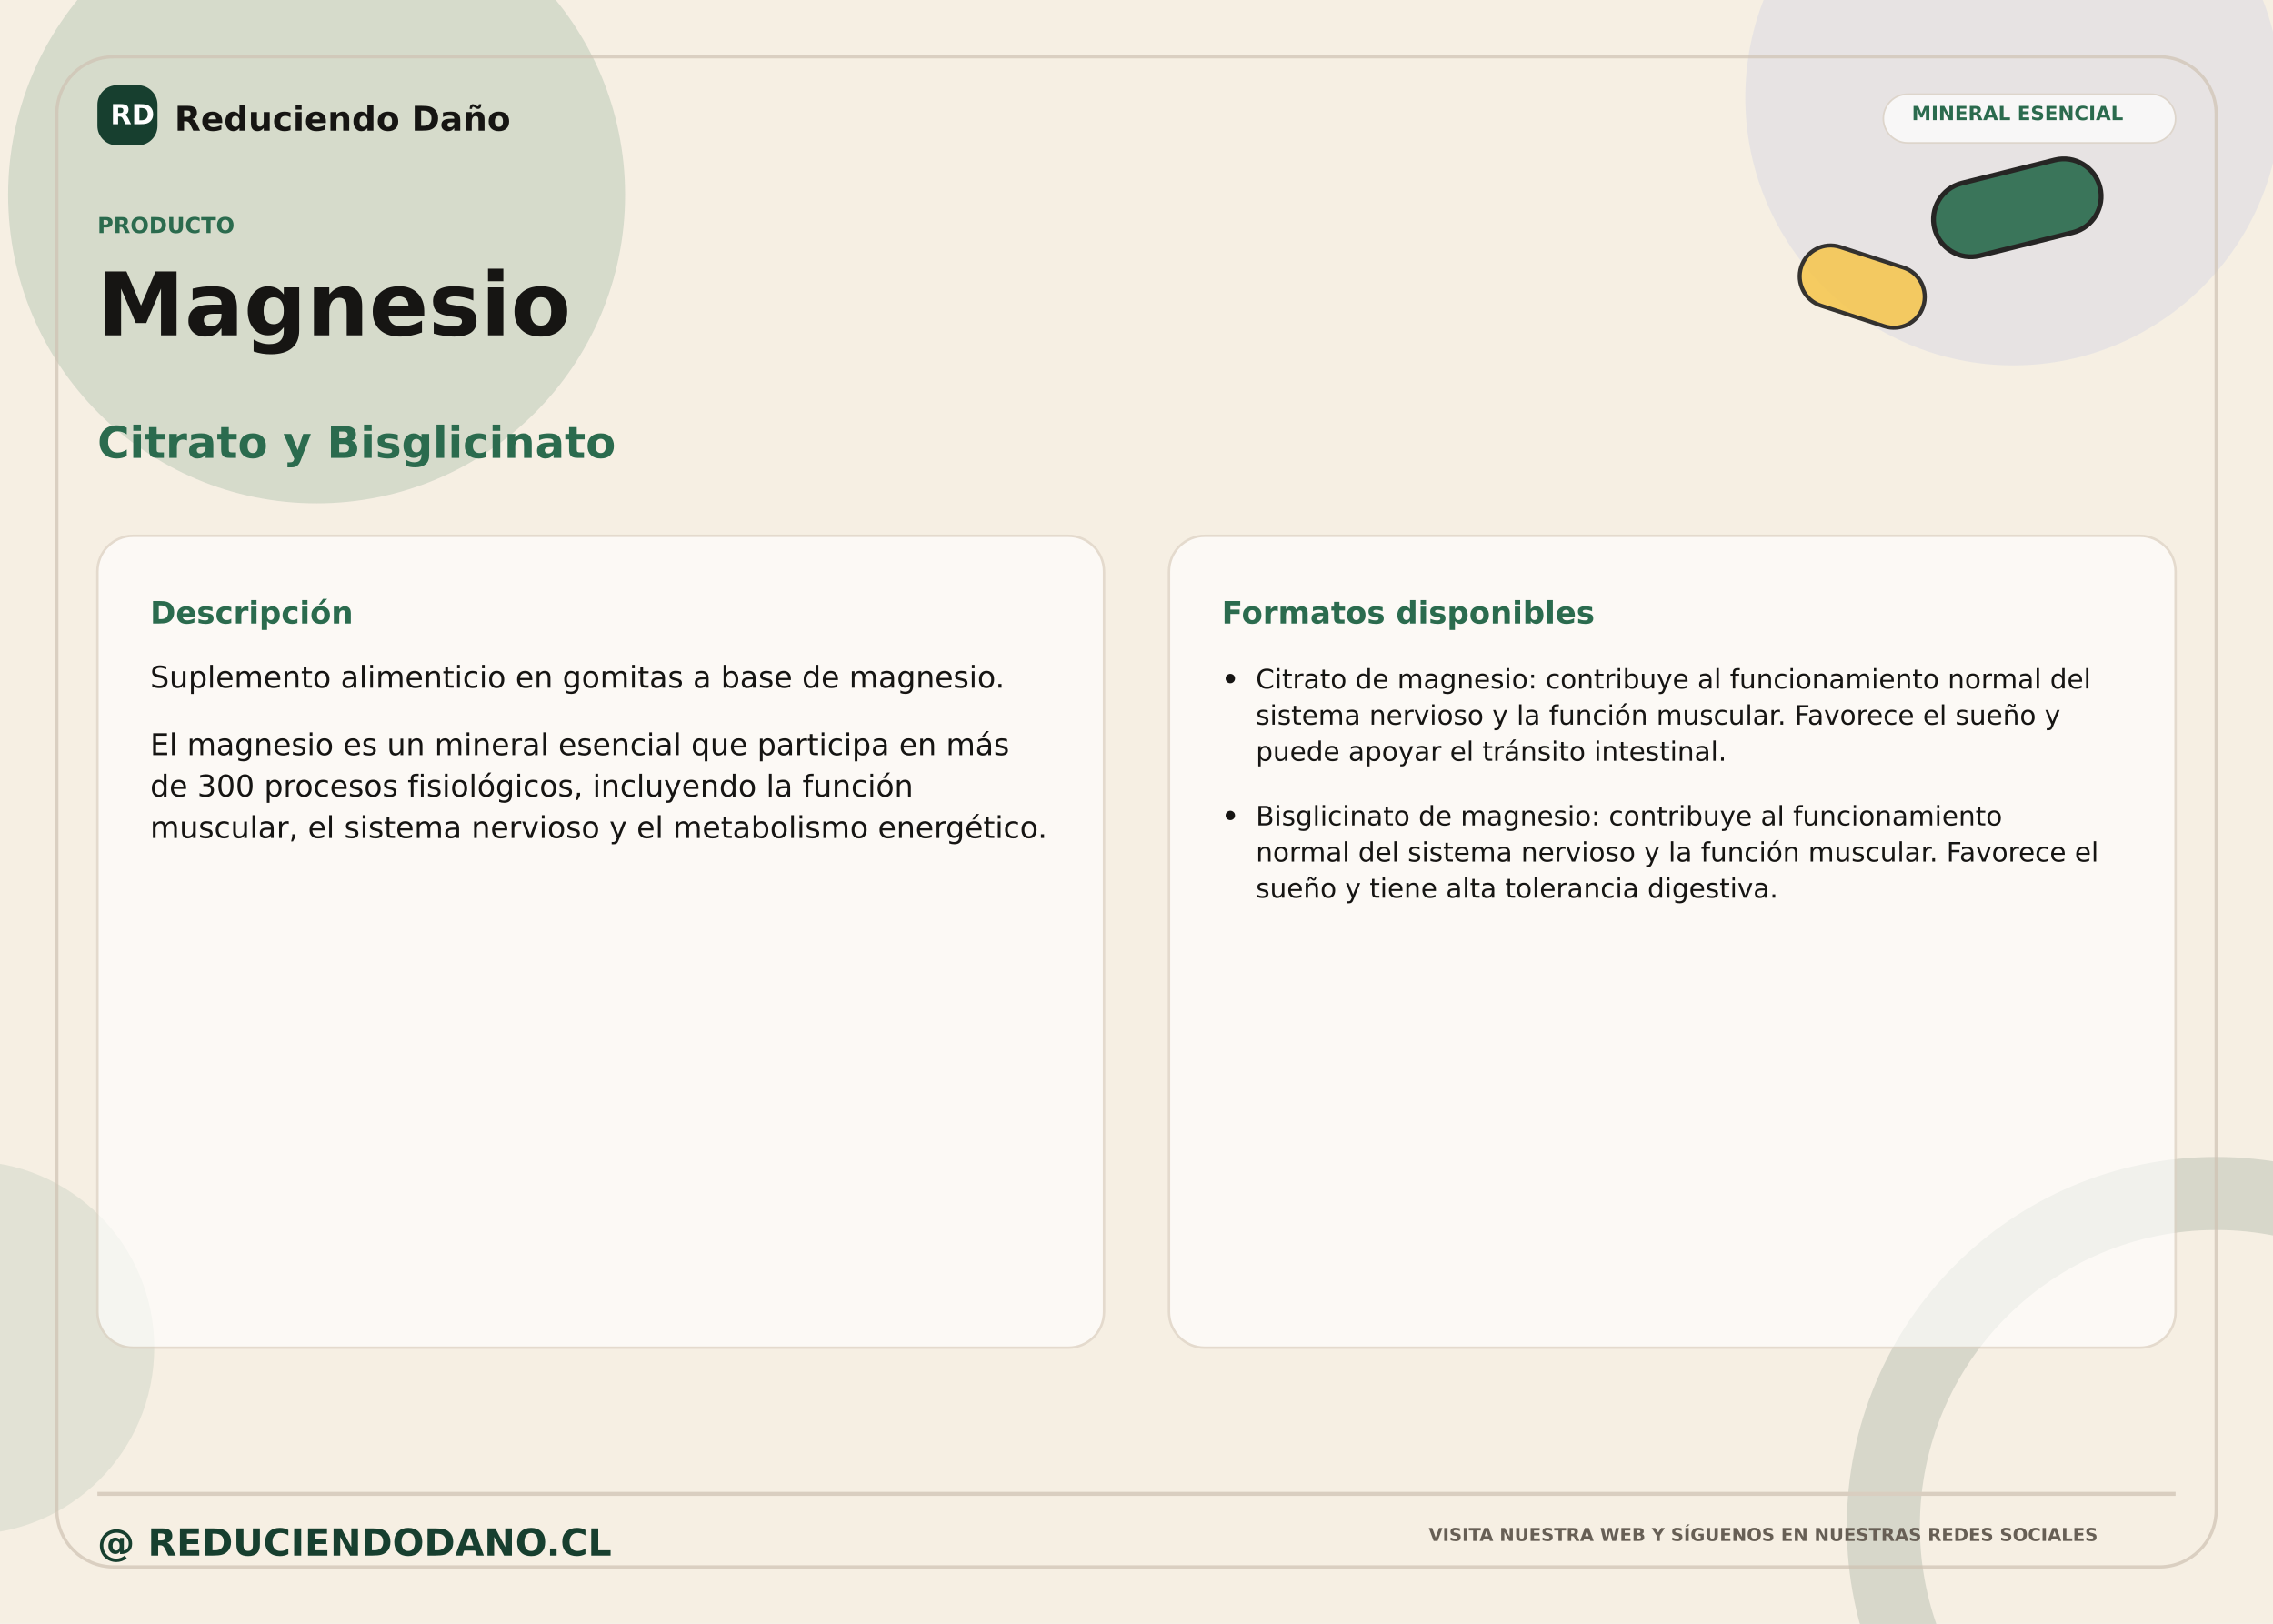
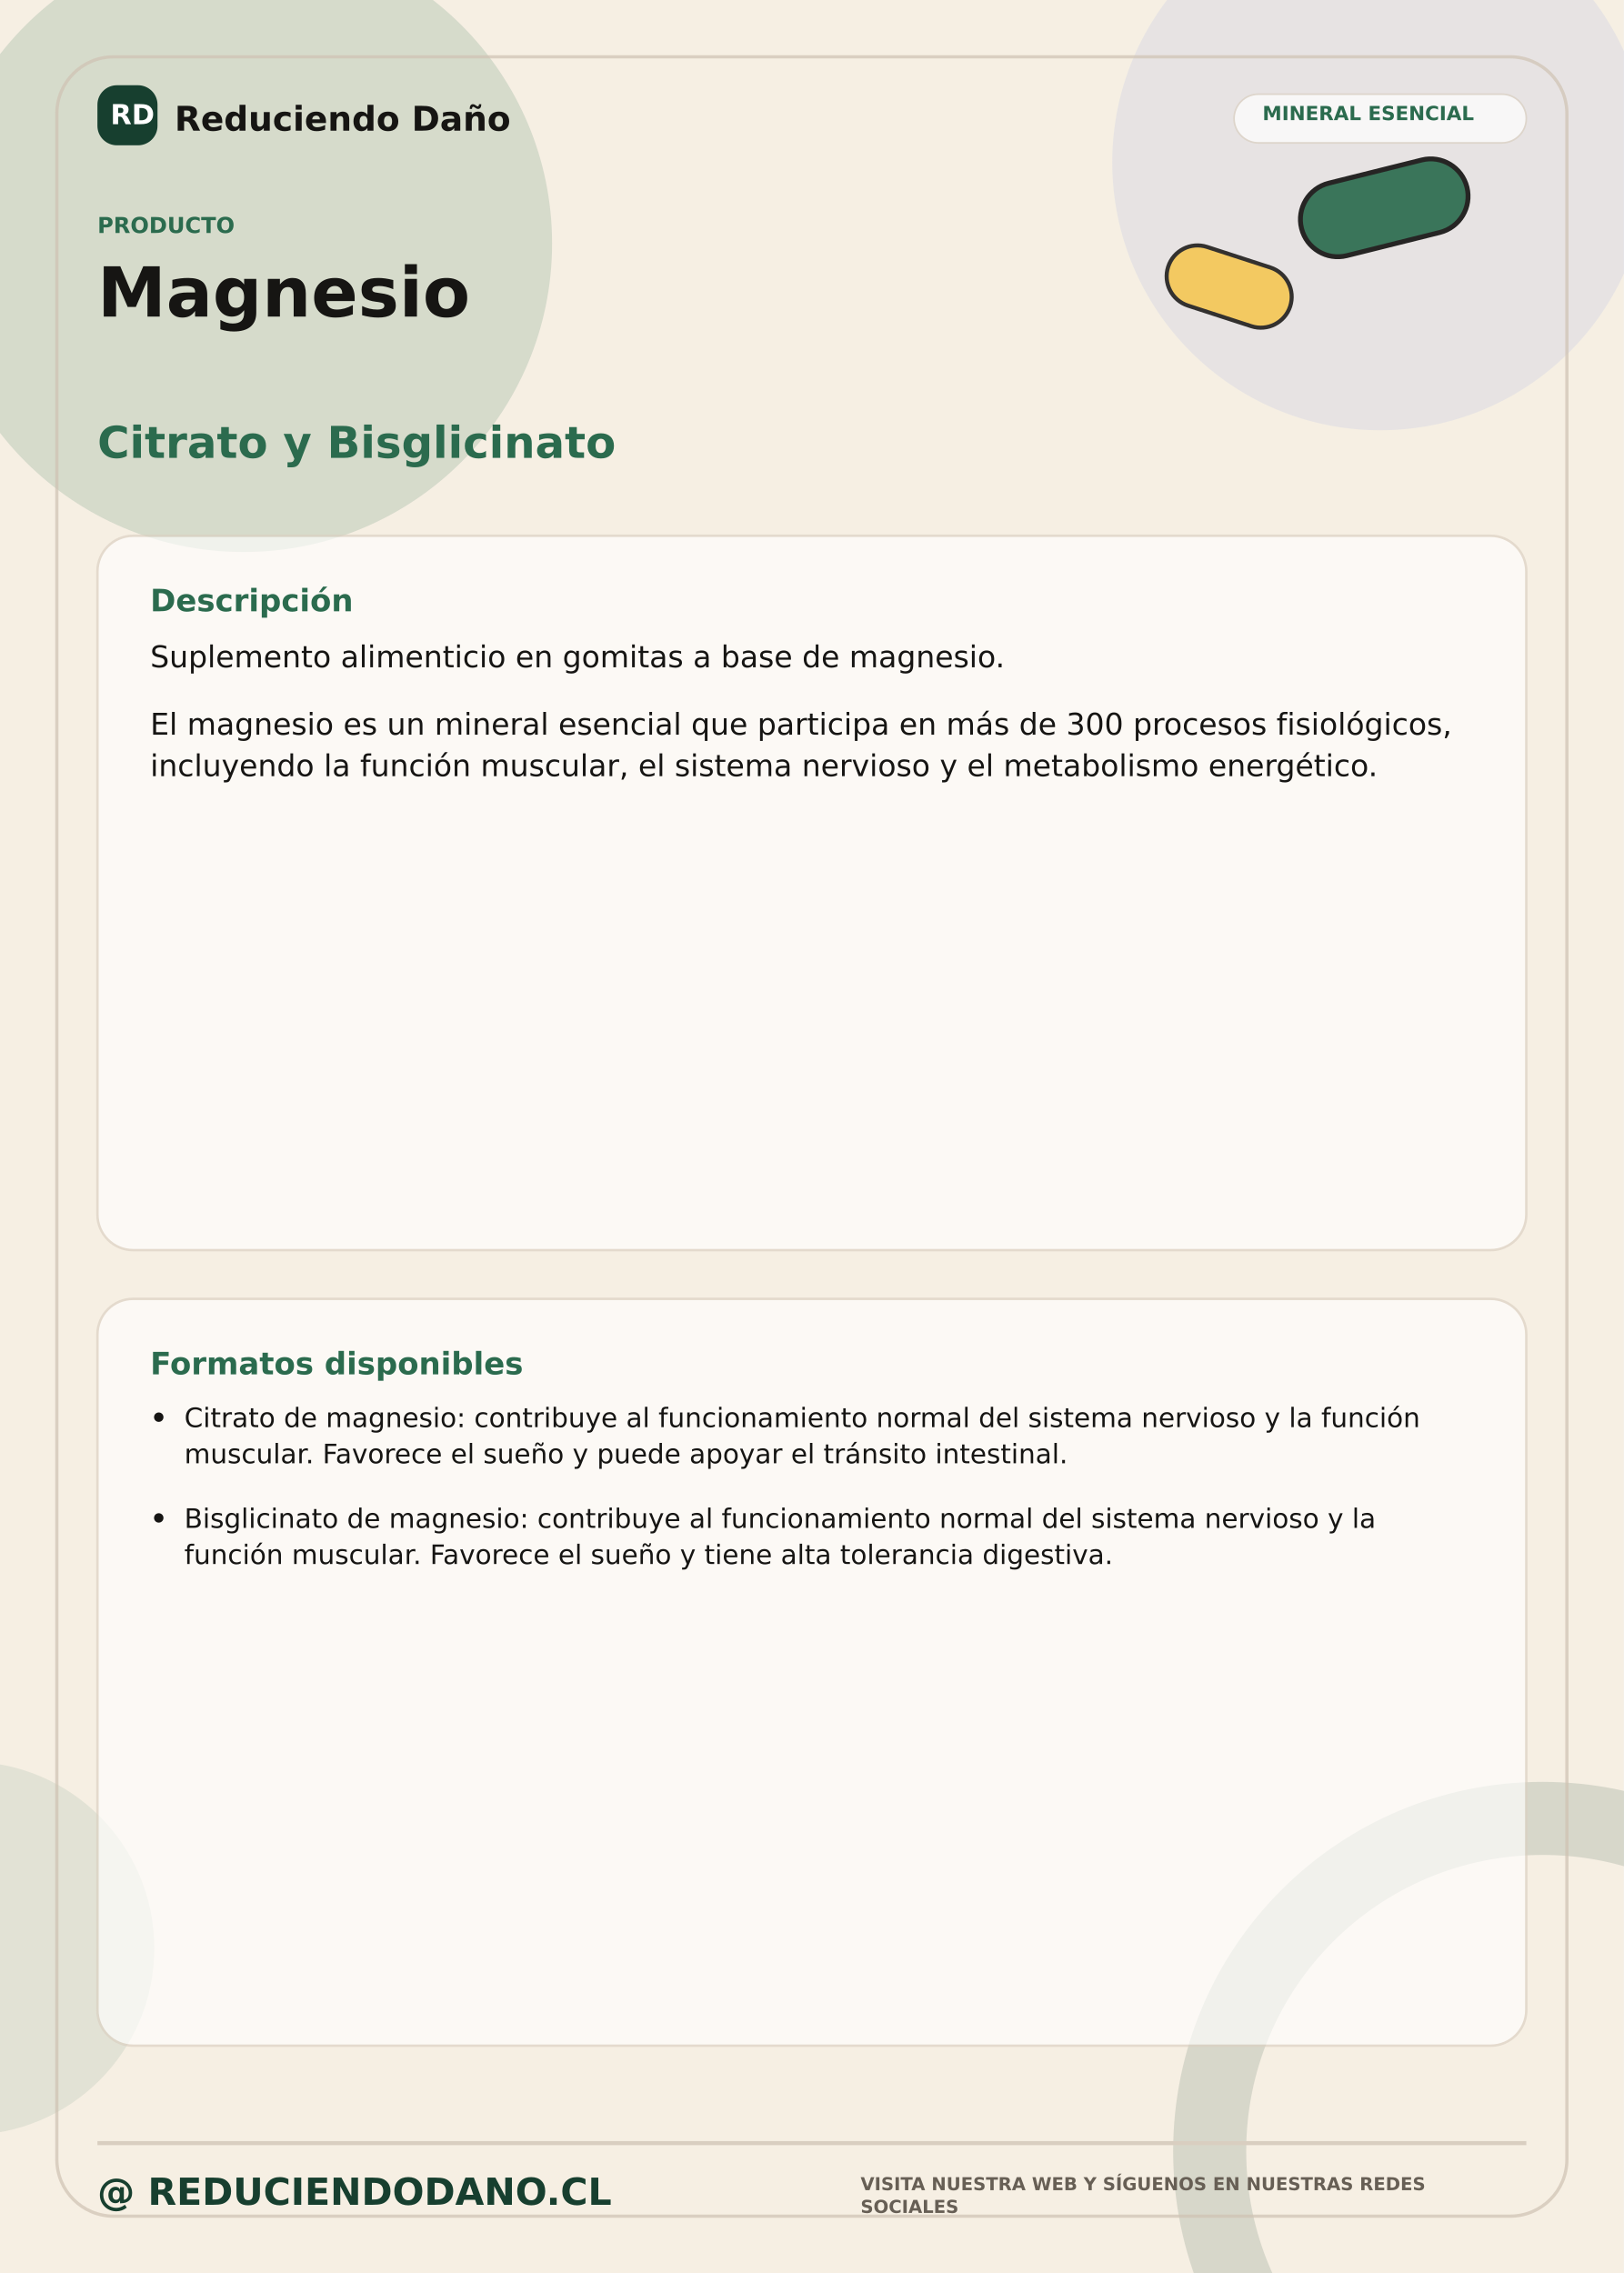
- <svg xmlns="http://www.w3.org/2000/svg" width="2800px" height="2000px" viewBox="0 0 2800 2000">
+ <svg xmlns="http://www.w3.org/2000/svg" width="2000px" height="2800px" viewBox="0 0 2000 2800">
  <g id="fondo_editable">
-     <rect x="0" y="0" width="2800" height="2000" rx="0" fill="#F6EFE3" />
-     <circle cx="390" cy="240" r="380" fill="#2B6B4E" opacity=".16" />
-     <circle cx="2480" cy="120" r="330" fill="#315EE8" opacity=".08" />
-     <circle cx="2730" cy="1880" r="410" fill="none" stroke="#173F2F" stroke-width="90" opacity=".14" />
-     <circle cx="-40" cy="1660" r="230" fill="#2B6B4E" opacity=".10" />
+     <rect x="0" y="0" width="2000" height="2800" rx="0" fill="#F6EFE3" />
+     <circle cx="300" cy="300" r="380" fill="#2B6B4E" opacity=".16" />
+     <circle cx="1700" cy="200" r="330" fill="#315EE8" opacity=".08" />
+     <circle cx="1900" cy="2650" r="410" fill="none" stroke="#173F2F" stroke-width="90" opacity=".14" />
+     <circle cx="-40" cy="2400" r="230" fill="#2B6B4E" opacity=".10" />
  </g>
  <g id="marco_y_decoracion_editable">
-     <rect x="70" y="70" width="2660" height="1860" rx="70" fill="none" stroke="#CFC2B2" stroke-width="4" opacity=".7" />
-     <rect x="2380" y="210" width="210" height="92" rx="46" fill="#2B6B4E" stroke="#161513" stroke-width="6" transform="rotate(-14 2485 256)" opacity=".92" />
-     <rect x="2215" y="315" width="158" height="76" rx="38" fill="#F5C54D" stroke="#161513" stroke-width="5" transform="rotate(18 2294 353)" opacity=".86" />
+     <rect x="70" y="70" width="1860" height="2660" rx="70" fill="none" stroke="#CFC2B2" stroke-width="4" opacity=".7" />
+     <rect x="1600" y="210" width="210" height="92" rx="46" fill="#2B6B4E" stroke="#161513" stroke-width="6" transform="rotate(-14 1705 256)" opacity=".92" />
+     <rect x="1435" y="315" width="158" height="76" rx="38" fill="#F5C54D" stroke="#161513" stroke-width="5" transform="rotate(18 1514 353)" opacity=".86" />
  </g>
  <g id="header_marca">
    <rect x="120" y="105" width="74" height="74" rx="24" fill="#173F2F" />
    <text class="txt" x="136" y="153" fill="#FFFFFF" font-family="DejaVu Sans, Arial, Helvetica, sans-serif" font-size="34" font-weight="700">RD</text>
    <text class="txt" x="215" y="161" fill="#161513" font-family="DejaVu Sans, Arial, Helvetica, sans-serif" font-size="42" font-weight="700">Reduciendo Daño</text>
-     <rect x="2320" y="116" width="360" height="60" rx="30" fill="#FFFFFF" stroke="#D9CEC0" stroke-width="2" opacity=".7" />
-     <text class="txt" x="2355" y="148" fill="#2B6B4E" font-family="DejaVu Sans, Arial, Helvetica, sans-serif" font-size="24" font-weight="700">MINERAL ESENCIAL</text>
+     <rect x="1520" y="116" width="360" height="60" rx="30" fill="#FFFFFF" stroke="#D9CEC0" stroke-width="2" opacity=".7" />
+     <text class="txt" x="1555" y="148" fill="#2B6B4E" font-family="DejaVu Sans, Arial, Helvetica, sans-serif" font-size="24" font-weight="700">MINERAL ESENCIAL</text>
  </g>
  <g id="titulo">
    <text class="txt" x="120" y="287" fill="#2B6B4E" font-family="DejaVu Sans, Arial, Helvetica, sans-serif" font-size="27" font-weight="700">PRODUCTO</text>
-     <text class="txt" x="120" y="413" fill="#161513" font-family="DejaVu Sans, Arial, Helvetica, sans-serif" font-size="108" font-weight="700">Magnesio</text>
+     <text class="txt" x="120" y="390" fill="#161513" font-family="DejaVu Sans, Arial, Helvetica, sans-serif" font-size="85" font-weight="700">Magnesio</text>
    <text class="txt" x="120" y="564" fill="#2B6B4E" font-family="DejaVu Sans, Arial, Helvetica, sans-serif" font-size="54" font-weight="700">Citrato y Bisglicinato</text>
  </g>
  <g id="cajas_editables">
-     <rect x="120" y="660" width="1240" height="1000" rx="44" fill="#FFFFFF" stroke="#D9CEC0" stroke-width="3" opacity=".64" />
-     <rect x="1440" y="660" width="1240" height="1000" rx="44" fill="#FFFFFF" stroke="#D9CEC0" stroke-width="3" opacity=".64" />
+     <rect x="120" y="660" width="1760" height="880" rx="44" fill="#FFFFFF" stroke="#D9CEC0" stroke-width="3" opacity=".64" />
+     <rect x="120" y="1600" width="1760" height="920" rx="44" fill="#FFFFFF" stroke="#D9CEC0" stroke-width="3" opacity=".64" />
  </g>
  <g id="contenido_texto">
-     <text class="txt" x="185" y="768" fill="#2B6B4E" font-family="DejaVu Sans, Arial, Helvetica, sans-serif" font-size="38" font-weight="700">Descripción</text>
-     <text class="txt" x="185" y="847" fill="#161513" font-family="DejaVu Sans, Arial, Helvetica, sans-serif" font-size="37" font-weight="400">Suplemento alimenticio en gomitas a base de magnesio.</text>
-     <text class="txt" x="185" y="930.06" fill="#161513" font-family="DejaVu Sans, Arial, Helvetica, sans-serif" font-size="37" font-weight="400">El magnesio es un mineral esencial que participa en más</text>
-     <text class="txt" x="185" y="981.12" fill="#161513" font-family="DejaVu Sans, Arial, Helvetica, sans-serif" font-size="37" font-weight="400">de 300 procesos fisiológicos, incluyendo la función</text>
-     <text class="txt" x="185" y="1032.18" fill="#161513" font-family="DejaVu Sans, Arial, Helvetica, sans-serif" font-size="37" font-weight="400">muscular, el sistema nervioso y el metabolismo energético.</text>
-     <text class="txt" x="1505" y="768" fill="#2B6B4E" font-family="DejaVu Sans, Arial, Helvetica, sans-serif" font-size="38" font-weight="700">Formatos disponibles</text>
-     <text x="1505" y="848" fill="#161513" font-family="DejaVu Sans, Arial, Helvetica, sans-serif" font-size="33" font-weight="700">•</text>
-     <text class="txt" x="1547" y="848" fill="#161513" font-family="DejaVu Sans, Arial, Helvetica, sans-serif" font-size="33" font-weight="400">Citrato de magnesio: contribuye al funcionamiento normal del</text>
-     <text class="txt" x="1547" y="892.55" fill="#161513" font-family="DejaVu Sans, Arial, Helvetica, sans-serif" font-size="33" font-weight="400">sistema nervioso y la función muscular. Favorece el sueño y</text>
-     <text class="txt" x="1547" y="937.1" fill="#161513" font-family="DejaVu Sans, Arial, Helvetica, sans-serif" font-size="33" font-weight="400">puede apoyar el tránsito intestinal.</text>
-     <text x="1505" y="1016.65" fill="#161513" font-family="DejaVu Sans, Arial, Helvetica, sans-serif" font-size="33" font-weight="700">•</text>
-     <text class="txt" x="1547" y="1016.65" fill="#161513" font-family="DejaVu Sans, Arial, Helvetica, sans-serif" font-size="33" font-weight="400">Bisglicinato de magnesio: contribuye al funcionamiento</text>
-     <text class="txt" x="1547" y="1061.2" fill="#161513" font-family="DejaVu Sans, Arial, Helvetica, sans-serif" font-size="33" font-weight="400">normal del sistema nervioso y la función muscular. Favorece el</text>
-     <text class="txt" x="1547" y="1105.75" fill="#161513" font-family="DejaVu Sans, Arial, Helvetica, sans-serif" font-size="33" font-weight="400">sueño y tiene alta tolerancia digestiva.</text>
+     <text class="txt" x="185" y="753" fill="#2B6B4E" font-family="DejaVu Sans, Arial, Helvetica, sans-serif" font-size="38" font-weight="700">Descripción</text>
+     <text class="txt" x="185" y="822" fill="#161513" font-family="DejaVu Sans, Arial, Helvetica, sans-serif" font-size="37" font-weight="400">Suplemento alimenticio en gomitas a base de magnesio.</text>
+     <text class="txt" x="185" y="905.06" fill="#161513" font-family="DejaVu Sans, Arial, Helvetica, sans-serif" font-size="37" font-weight="400">El magnesio es un mineral esencial que participa en más de 300 procesos fisiológicos,</text>
+     <text class="txt" x="185" y="956.12" fill="#161513" font-family="DejaVu Sans, Arial, Helvetica, sans-serif" font-size="37" font-weight="400">incluyendo la función muscular, el sistema nervioso y el metabolismo energético.</text>
+     <text class="txt" x="185" y="1693" fill="#2B6B4E" font-family="DejaVu Sans, Arial, Helvetica, sans-serif" font-size="38" font-weight="700">Formatos disponibles</text>
+     <text x="185" y="1758" fill="#161513" font-family="DejaVu Sans, Arial, Helvetica, sans-serif" font-size="33" font-weight="700">•</text>
+     <text class="txt" x="227" y="1758" fill="#161513" font-family="DejaVu Sans, Arial, Helvetica, sans-serif" font-size="33" font-weight="400">Citrato de magnesio: contribuye al funcionamiento normal del sistema nervioso y la función</text>
+     <text class="txt" x="227" y="1802.55" fill="#161513" font-family="DejaVu Sans, Arial, Helvetica, sans-serif" font-size="33" font-weight="400">muscular. Favorece el sueño y puede apoyar el tránsito intestinal.</text>
+     <text x="185" y="1882.1" fill="#161513" font-family="DejaVu Sans, Arial, Helvetica, sans-serif" font-size="33" font-weight="700">•</text>
+     <text class="txt" x="227" y="1882.1" fill="#161513" font-family="DejaVu Sans, Arial, Helvetica, sans-serif" font-size="33" font-weight="400">Bisglicinato de magnesio: contribuye al funcionamiento normal del sistema nervioso y la</text>
+     <text class="txt" x="227" y="1926.65" fill="#161513" font-family="DejaVu Sans, Arial, Helvetica, sans-serif" font-size="33" font-weight="400">función muscular. Favorece el sueño y tiene alta tolerancia digestiva.</text>
  </g>
  <g id="footer">
-     <line x1="120" y1="1840" x2="2680" y2="1840" stroke="#D9CEC0" stroke-width="5" />
-     <text class="txt" x="120" y="1916" fill="#173F2F" font-family="DejaVu Sans, Arial, Helvetica, sans-serif" font-size="46" font-weight="700">@ REDUCIENDODANO.CL</text>
-     <text class="txt" x="1760" y="1898" fill="#675F55" font-family="DejaVu Sans, Arial, Helvetica, sans-serif" font-size="22" font-weight="700">VISITA NUESTRA WEB Y SÍGUENOS EN NUESTRAS REDES SOCIALES</text>
+     <line x1="120" y1="2640" x2="1880" y2="2640" stroke="#D9CEC0" stroke-width="5" />
+     <text class="txt" x="120" y="2716" fill="#173F2F" font-family="DejaVu Sans, Arial, Helvetica, sans-serif" font-size="46" font-weight="700">@ REDUCIENDODANO.CL</text>
+     <text class="txt" x="1060" y="2698" fill="#675F55" font-family="DejaVu Sans, Arial, Helvetica, sans-serif" font-size="22" font-weight="700">VISITA NUESTRA WEB Y SÍGUENOS EN NUESTRAS REDES</text>
+     <text class="txt" x="1060" y="2726" fill="#675F55" font-family="DejaVu Sans, Arial, Helvetica, sans-serif" font-size="22" font-weight="700">SOCIALES</text>
  </g>
</svg>
